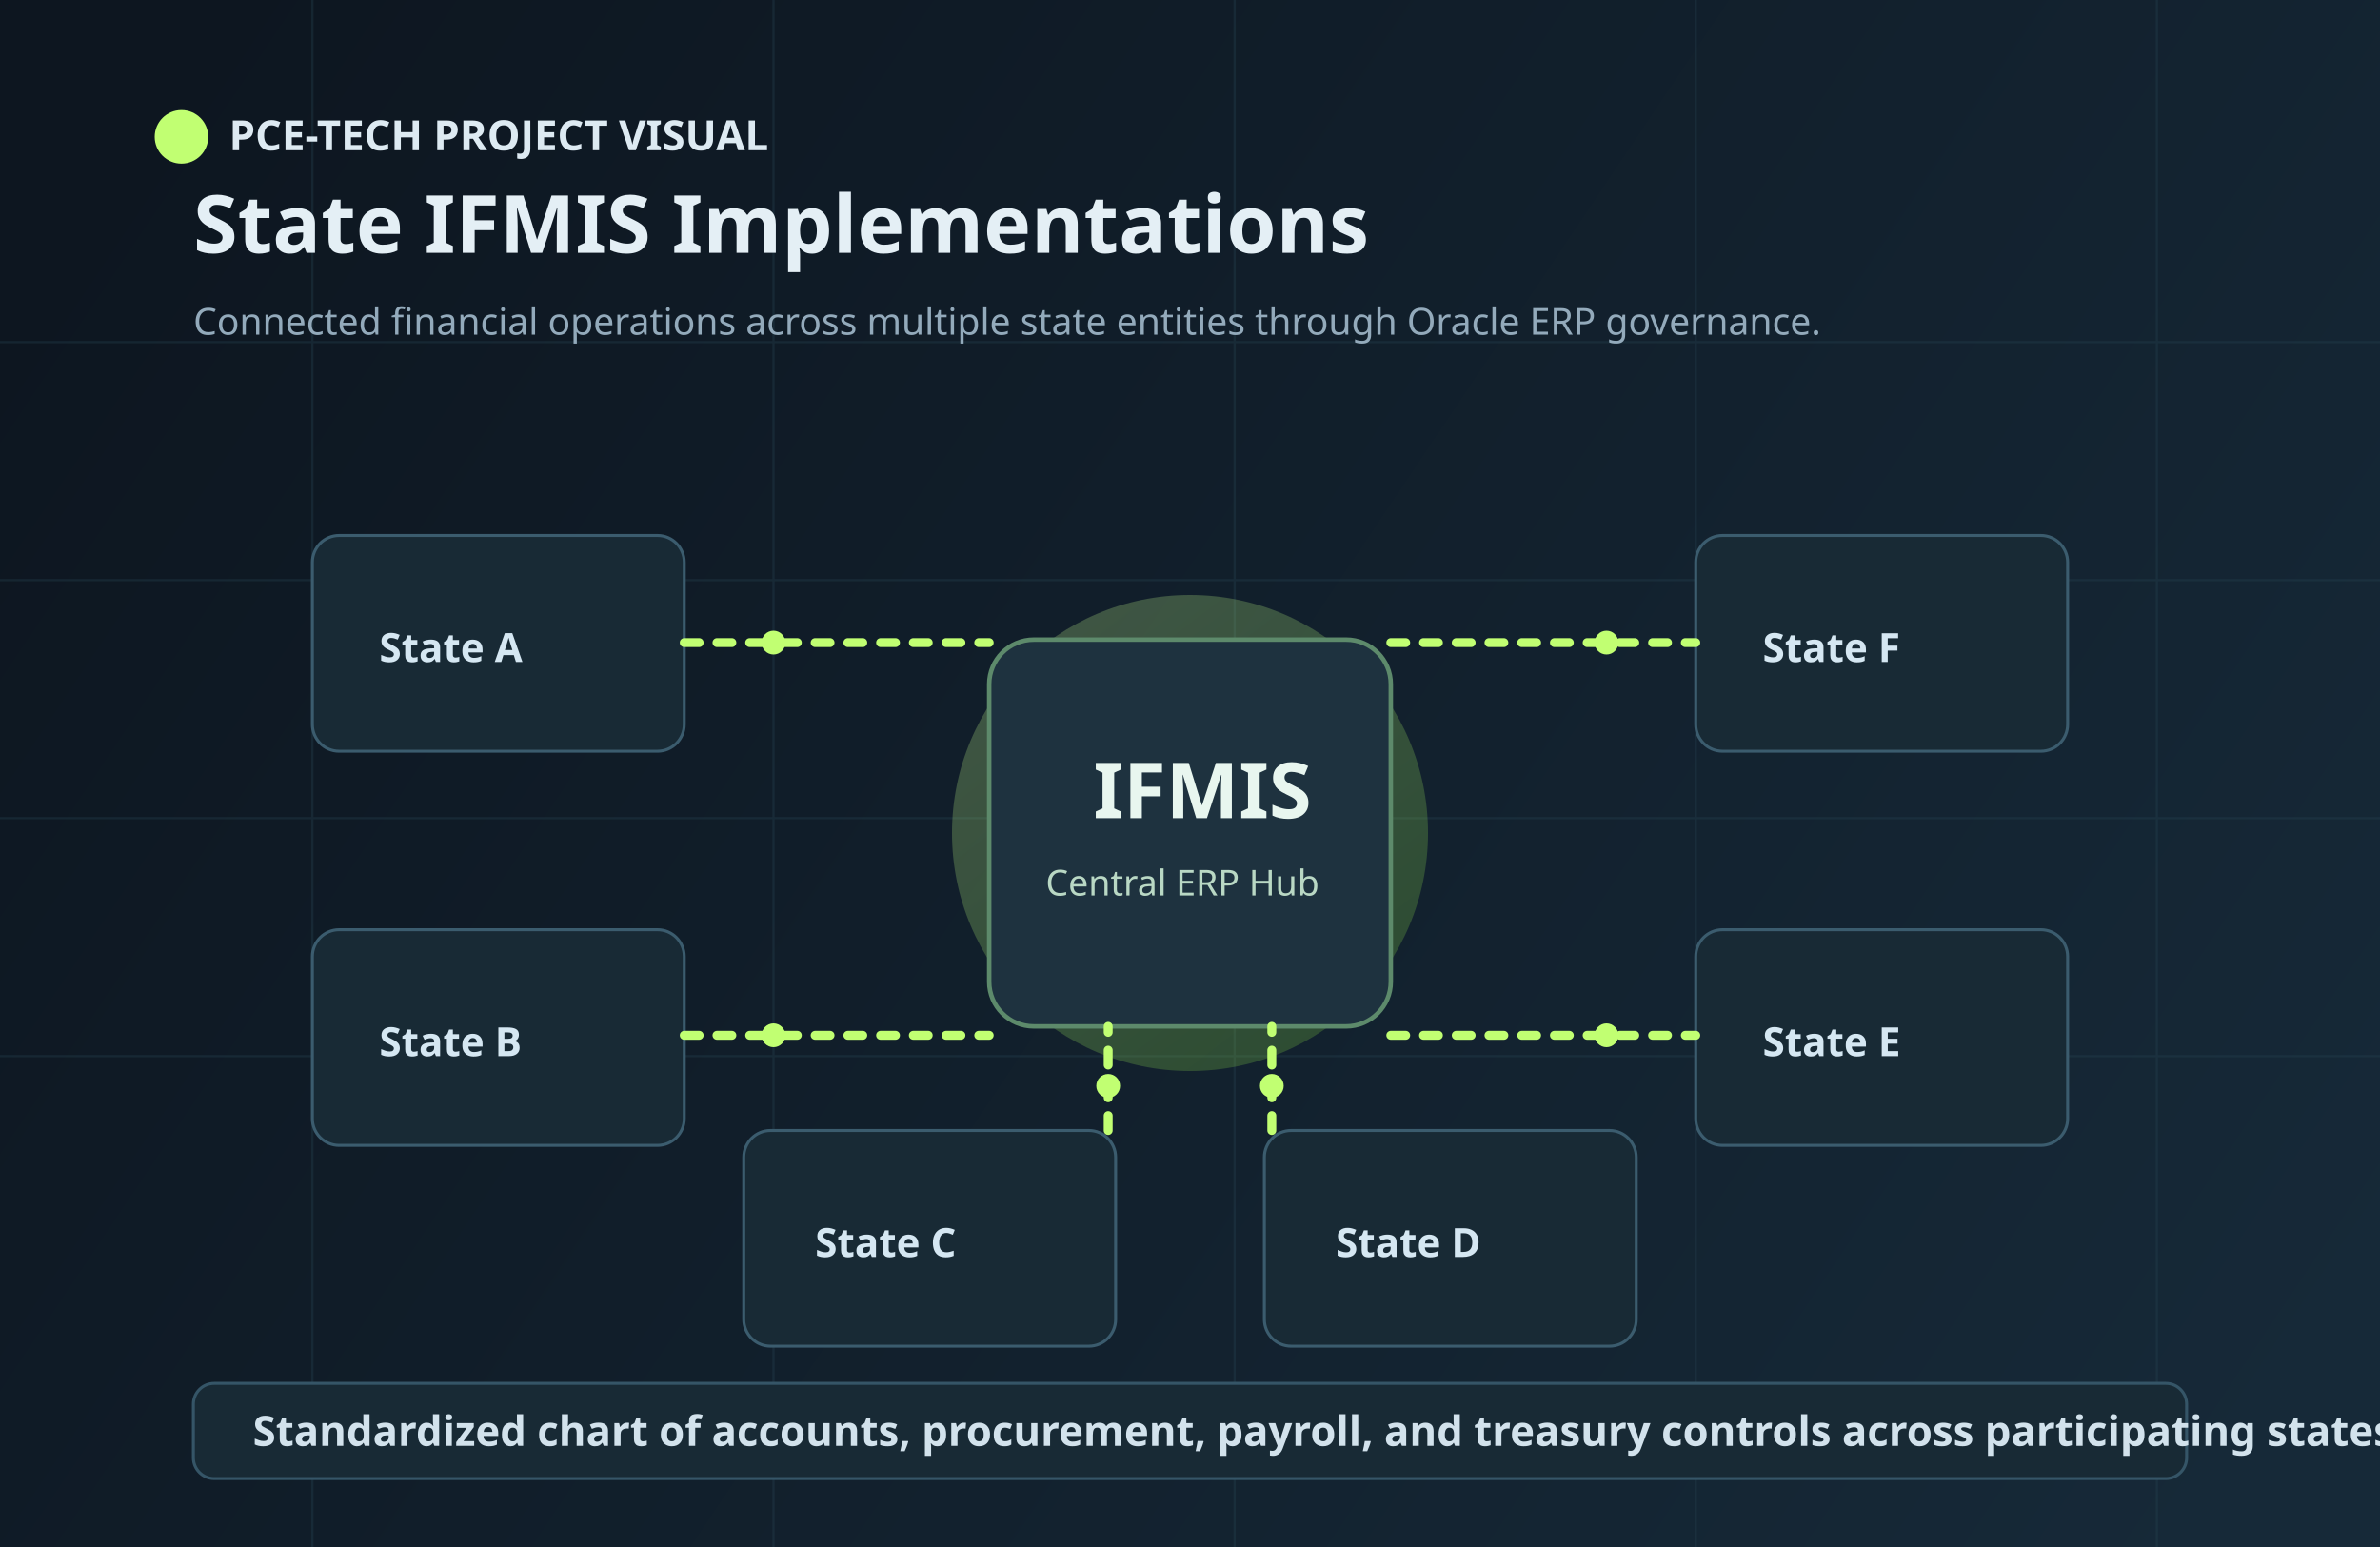
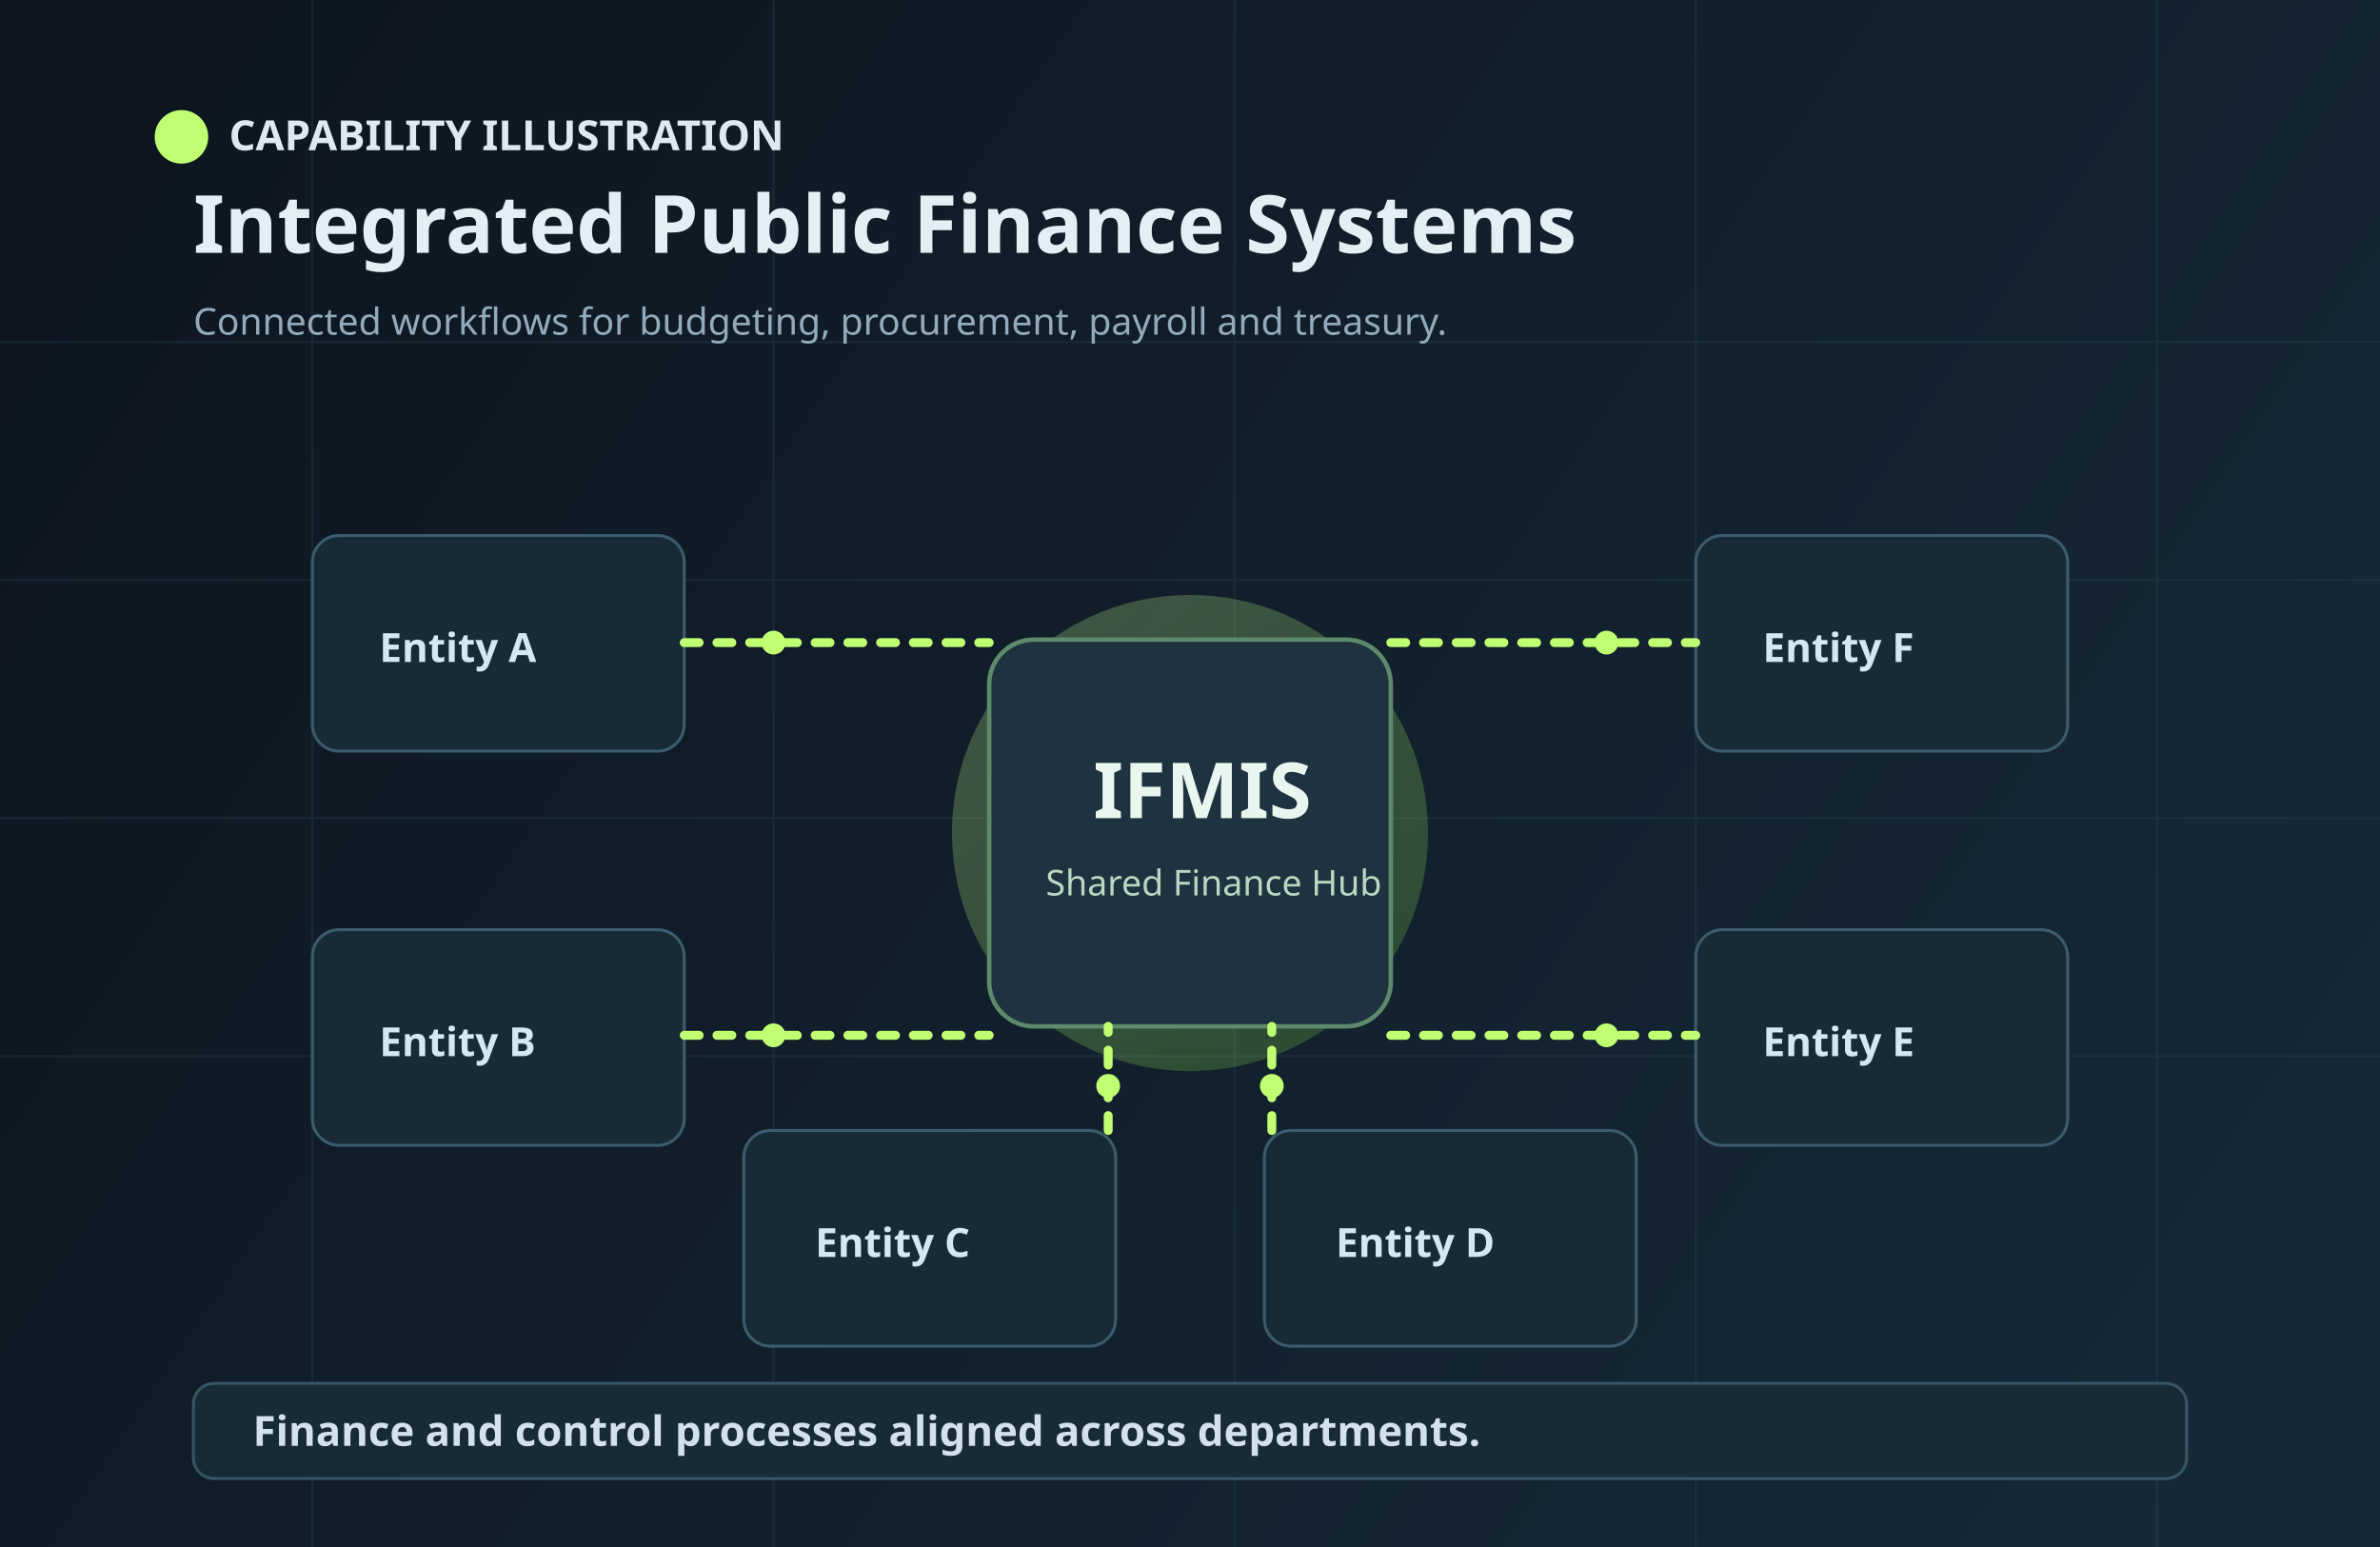
<svg xmlns="http://www.w3.org/2000/svg" width="1600" height="1040" viewBox="0 0 1600 1040" fill="none">
  <defs>
    <linearGradient id="ifmis-bg" x1="120" y1="40" x2="1520" y2="980" gradientUnits="userSpaceOnUse">
      <stop stop-color="#0D1620" />
      <stop offset="1" stop-color="#162938" />
    </linearGradient>
    <linearGradient id="ifmis-core" x1="670" y1="350" x2="930" y2="690" gradientUnits="userSpaceOnUse">
      <stop stop-color="#D0FFA0" />
      <stop offset="1" stop-color="#7AC73C" />
    </linearGradient>
  </defs>
  <rect width="1600" height="1040" fill="url(#ifmis-bg)" />
  <g opacity="0.35" stroke="#264150" stroke-width="1.5">
    <path d="M0 230H1600" />
    <path d="M0 390H1600" />
    <path d="M0 550H1600" />
    <path d="M0 710H1600" />
    <path d="M210 0V1040" />
    <path d="M520 0V1040" />
    <path d="M830 0V1040" />
    <path d="M1140 0V1040" />
    <path d="M1450 0V1040" />
  </g>
-   <text x="130" y="170" fill="#E4EFF5" font-family="Manrope, sans-serif" font-size="54" font-weight="700">State IFMIS Implementations</text>
-   <text x="130" y="225" fill="#93AABB" font-family="Manrope, sans-serif" font-size="25">Connected financial operations across multiple state entities through Oracle ERP governance.</text>
+   <text x="130" y="170" fill="#E4EFF5" font-family="Manrope, sans-serif" font-size="54" font-weight="700">Integrated Public Finance Systems</text>
+   <text x="130" y="225" fill="#93AABB" font-family="Manrope, sans-serif" font-size="25">Connected workflows for budgeting, procurement, payroll and treasury.</text>
  <circle cx="800" cy="560" r="160" fill="url(#ifmis-core)" opacity="0.26" />
  <rect x="665" y="430" width="270" height="260" rx="30" fill="#1E323F" stroke="#5D8A6B" stroke-width="3" />
  <text x="735" y="550" fill="#E8F6EF" font-family="Manrope, sans-serif" font-size="52" font-weight="700">IFMIS</text>
-   <text x="703" y="602" fill="#B9D8C4" font-family="Manrope, sans-serif" font-size="24">Central ERP Hub</text>
+   <text x="703" y="602" fill="#B9D8C4" font-family="Manrope, sans-serif" font-size="24">Shared Finance Hub</text>
  <g fill="#182A35" stroke="#3B5C6E" stroke-width="2">
    <rect x="210" y="360" width="250" height="145" rx="18" />
    <rect x="210" y="625" width="250" height="145" rx="18" />
    <rect x="500" y="760" width="250" height="145" rx="18" />
    <rect x="850" y="760" width="250" height="145" rx="18" />
    <rect x="1140" y="625" width="250" height="145" rx="18" />
    <rect x="1140" y="360" width="250" height="145" rx="18" />
  </g>
  <g fill="#D5E7F2" font-family="Manrope, sans-serif" font-size="27" font-weight="700">
-     <text x="255" y="445">State A</text>
-     <text x="255" y="710">State B</text>
-     <text x="548" y="845">State C</text>
-     <text x="898" y="845">State D</text>
-     <text x="1185" y="710">State E</text>
-     <text x="1185" y="445">State F</text>
+     <text x="255" y="445">Entity A</text>
+     <text x="255" y="710">Entity B</text>
+     <text x="548" y="845">Entity C</text>
+     <text x="898" y="845">Entity D</text>
+     <text x="1185" y="710">Entity E</text>
+     <text x="1185" y="445">Entity F</text>
  </g>
  <g stroke="#C1FF72" stroke-width="6" stroke-linecap="round" stroke-dasharray="10 12">
    <path d="M460 432H665" />
    <path d="M460 696H665" />
    <path d="M745 760V690" />
    <path d="M855 760V690" />
    <path d="M935 432H1140" />
    <path d="M935 696H1140" />
  </g>
  <g fill="#C1FF72">
    <circle cx="520" cy="432" r="8" />
    <circle cx="520" cy="696" r="8" />
    <circle cx="745" cy="730" r="8" />
    <circle cx="855" cy="730" r="8" />
    <circle cx="1080" cy="432" r="8" />
    <circle cx="1080" cy="696" r="8" />
  </g>
  <rect x="130" y="930" width="1340" height="64" rx="14" fill="#182A35" stroke="#355567" stroke-width="2" />
-   <text x="170" y="972" fill="#D2E2EC" font-family="Manrope, sans-serif" font-size="28" font-weight="700">Standardized chart of accounts, procurement, payroll, and treasury controls across participating states.</text>
+   <text x="170" y="972" fill="#D2E2EC" font-family="Manrope, sans-serif" font-size="28" font-weight="700">Finance and control processes aligned across departments.</text>
  <circle cx="122" cy="92" r="18" fill="#C1FF72" />
-   <text x="154" y="101" fill="#DDEAF2" font-family="Manrope, sans-serif" font-size="28" font-weight="700">PCE-TECH PROJECT VISUAL</text>
+   <text x="154" y="101" fill="#DDEAF2" font-family="Manrope, sans-serif" font-size="28" font-weight="700">CAPABILITY ILLUSTRATION</text>
</svg>
